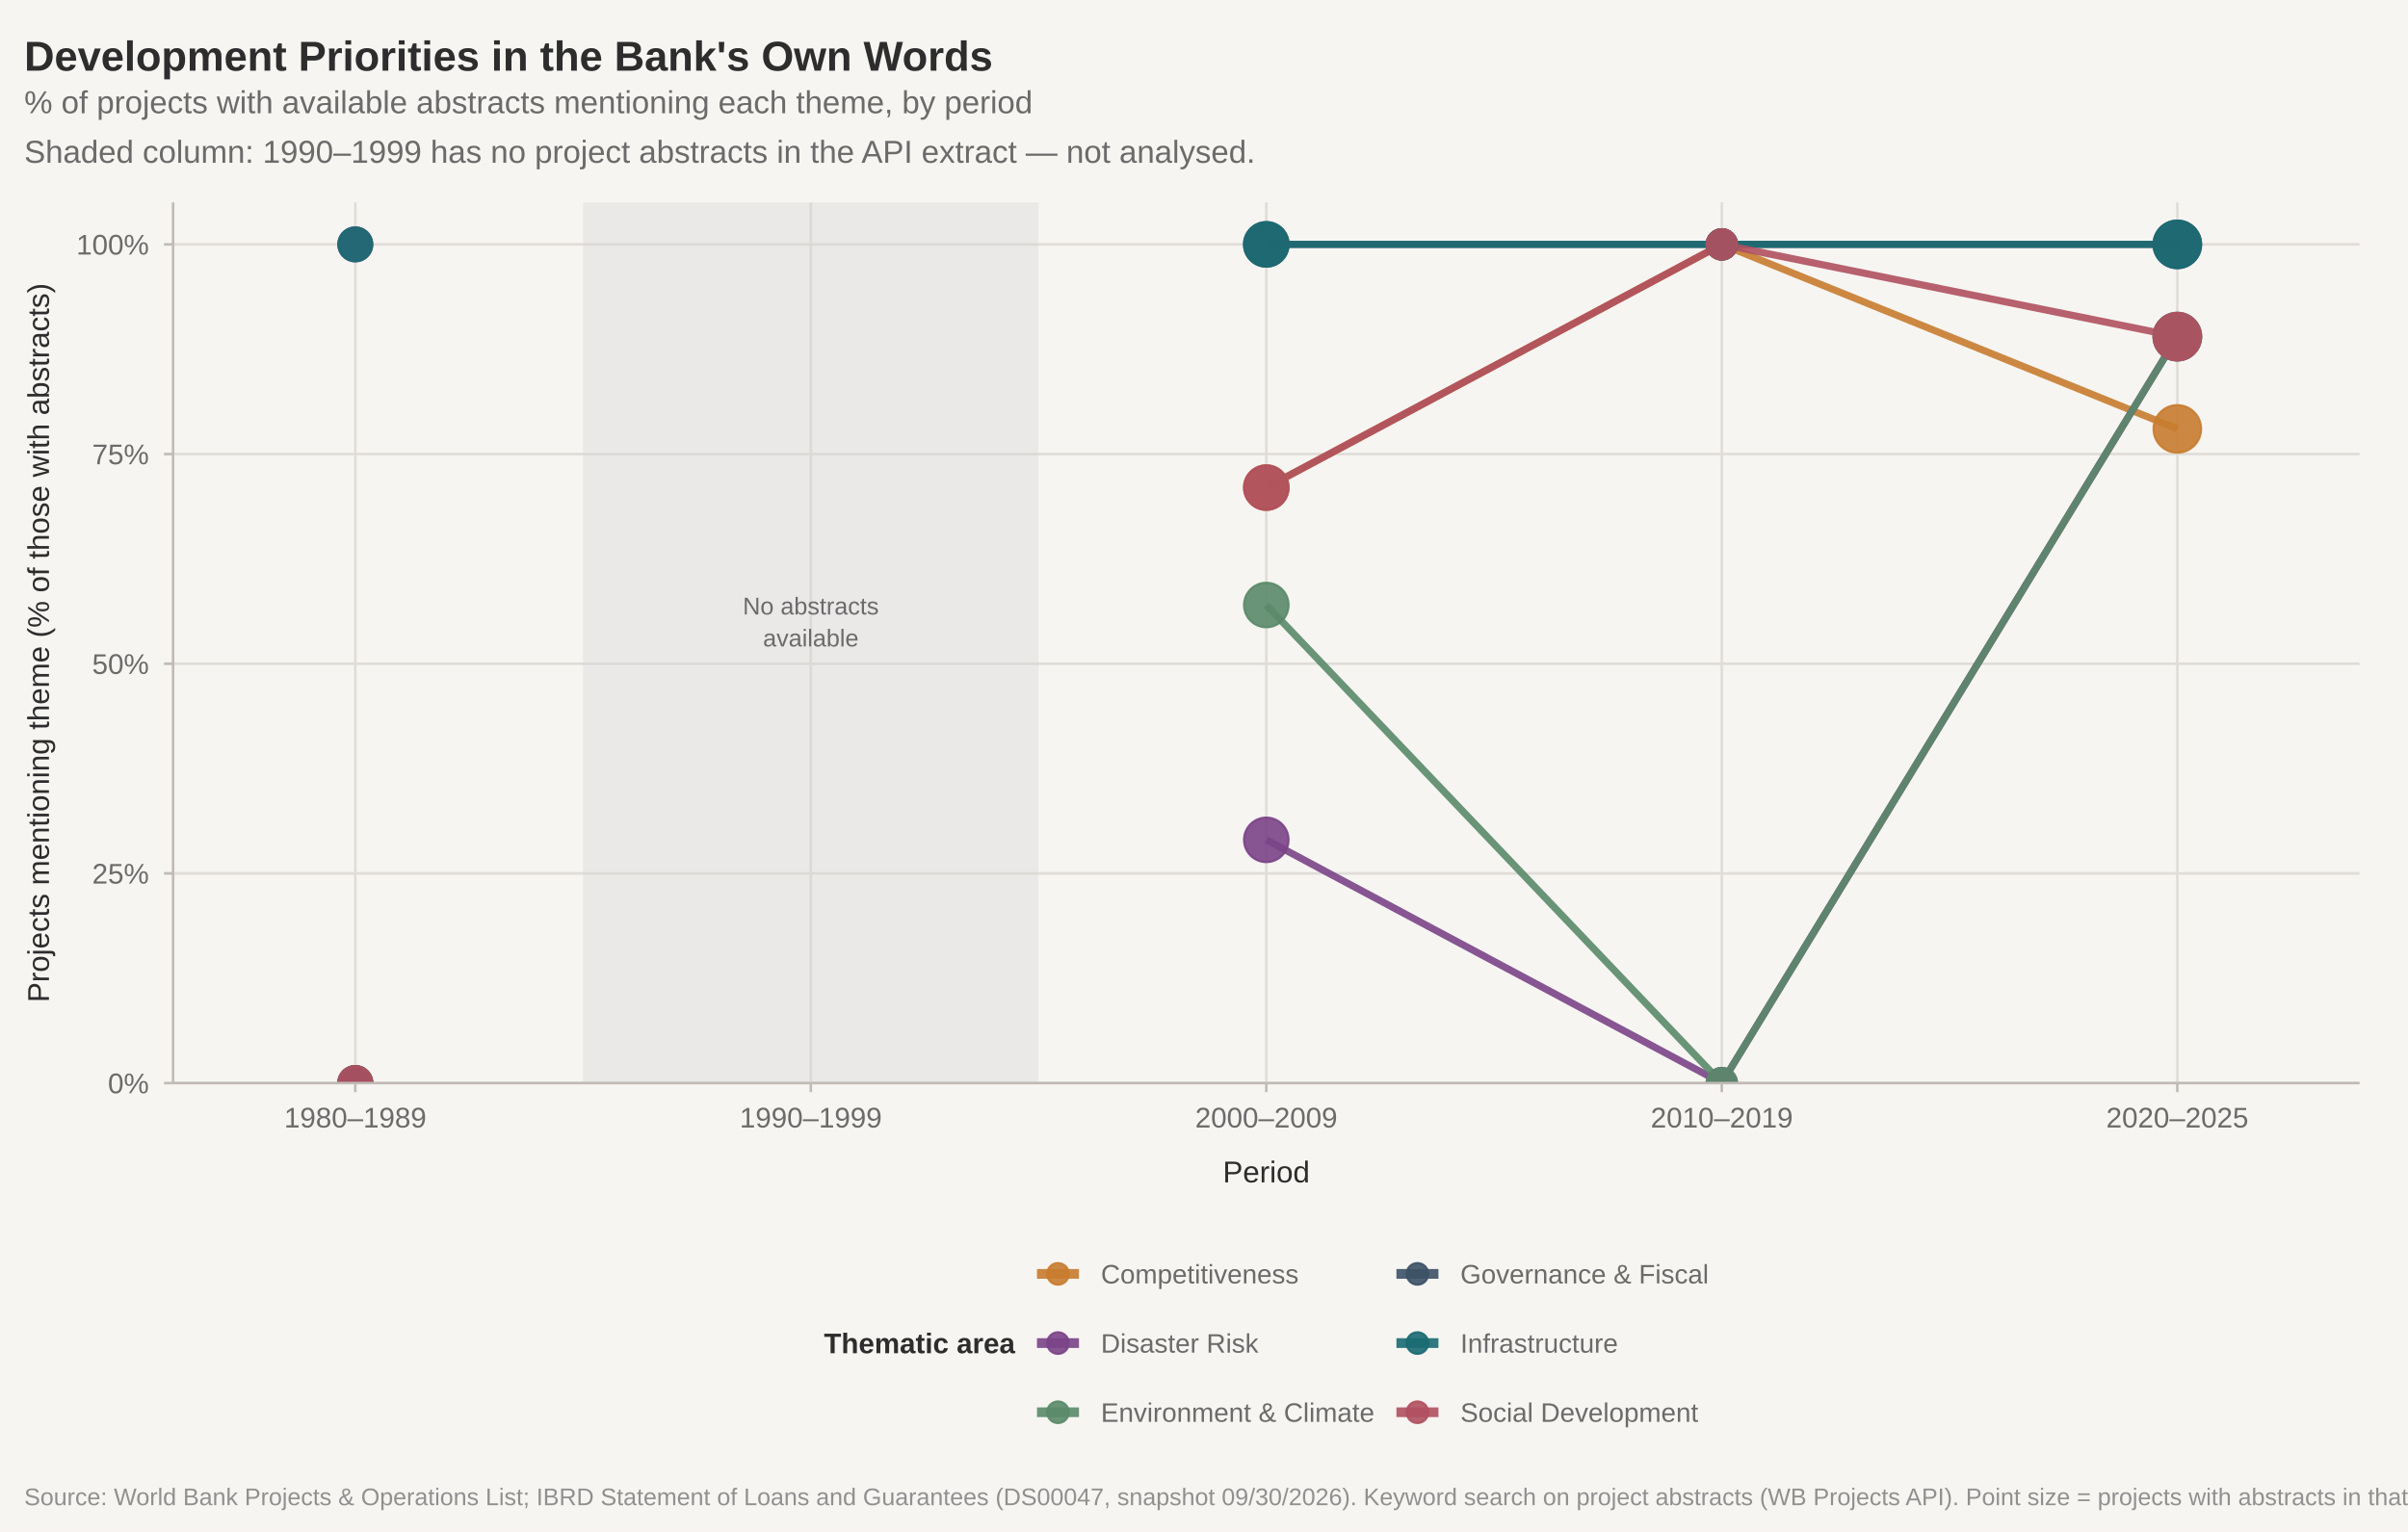
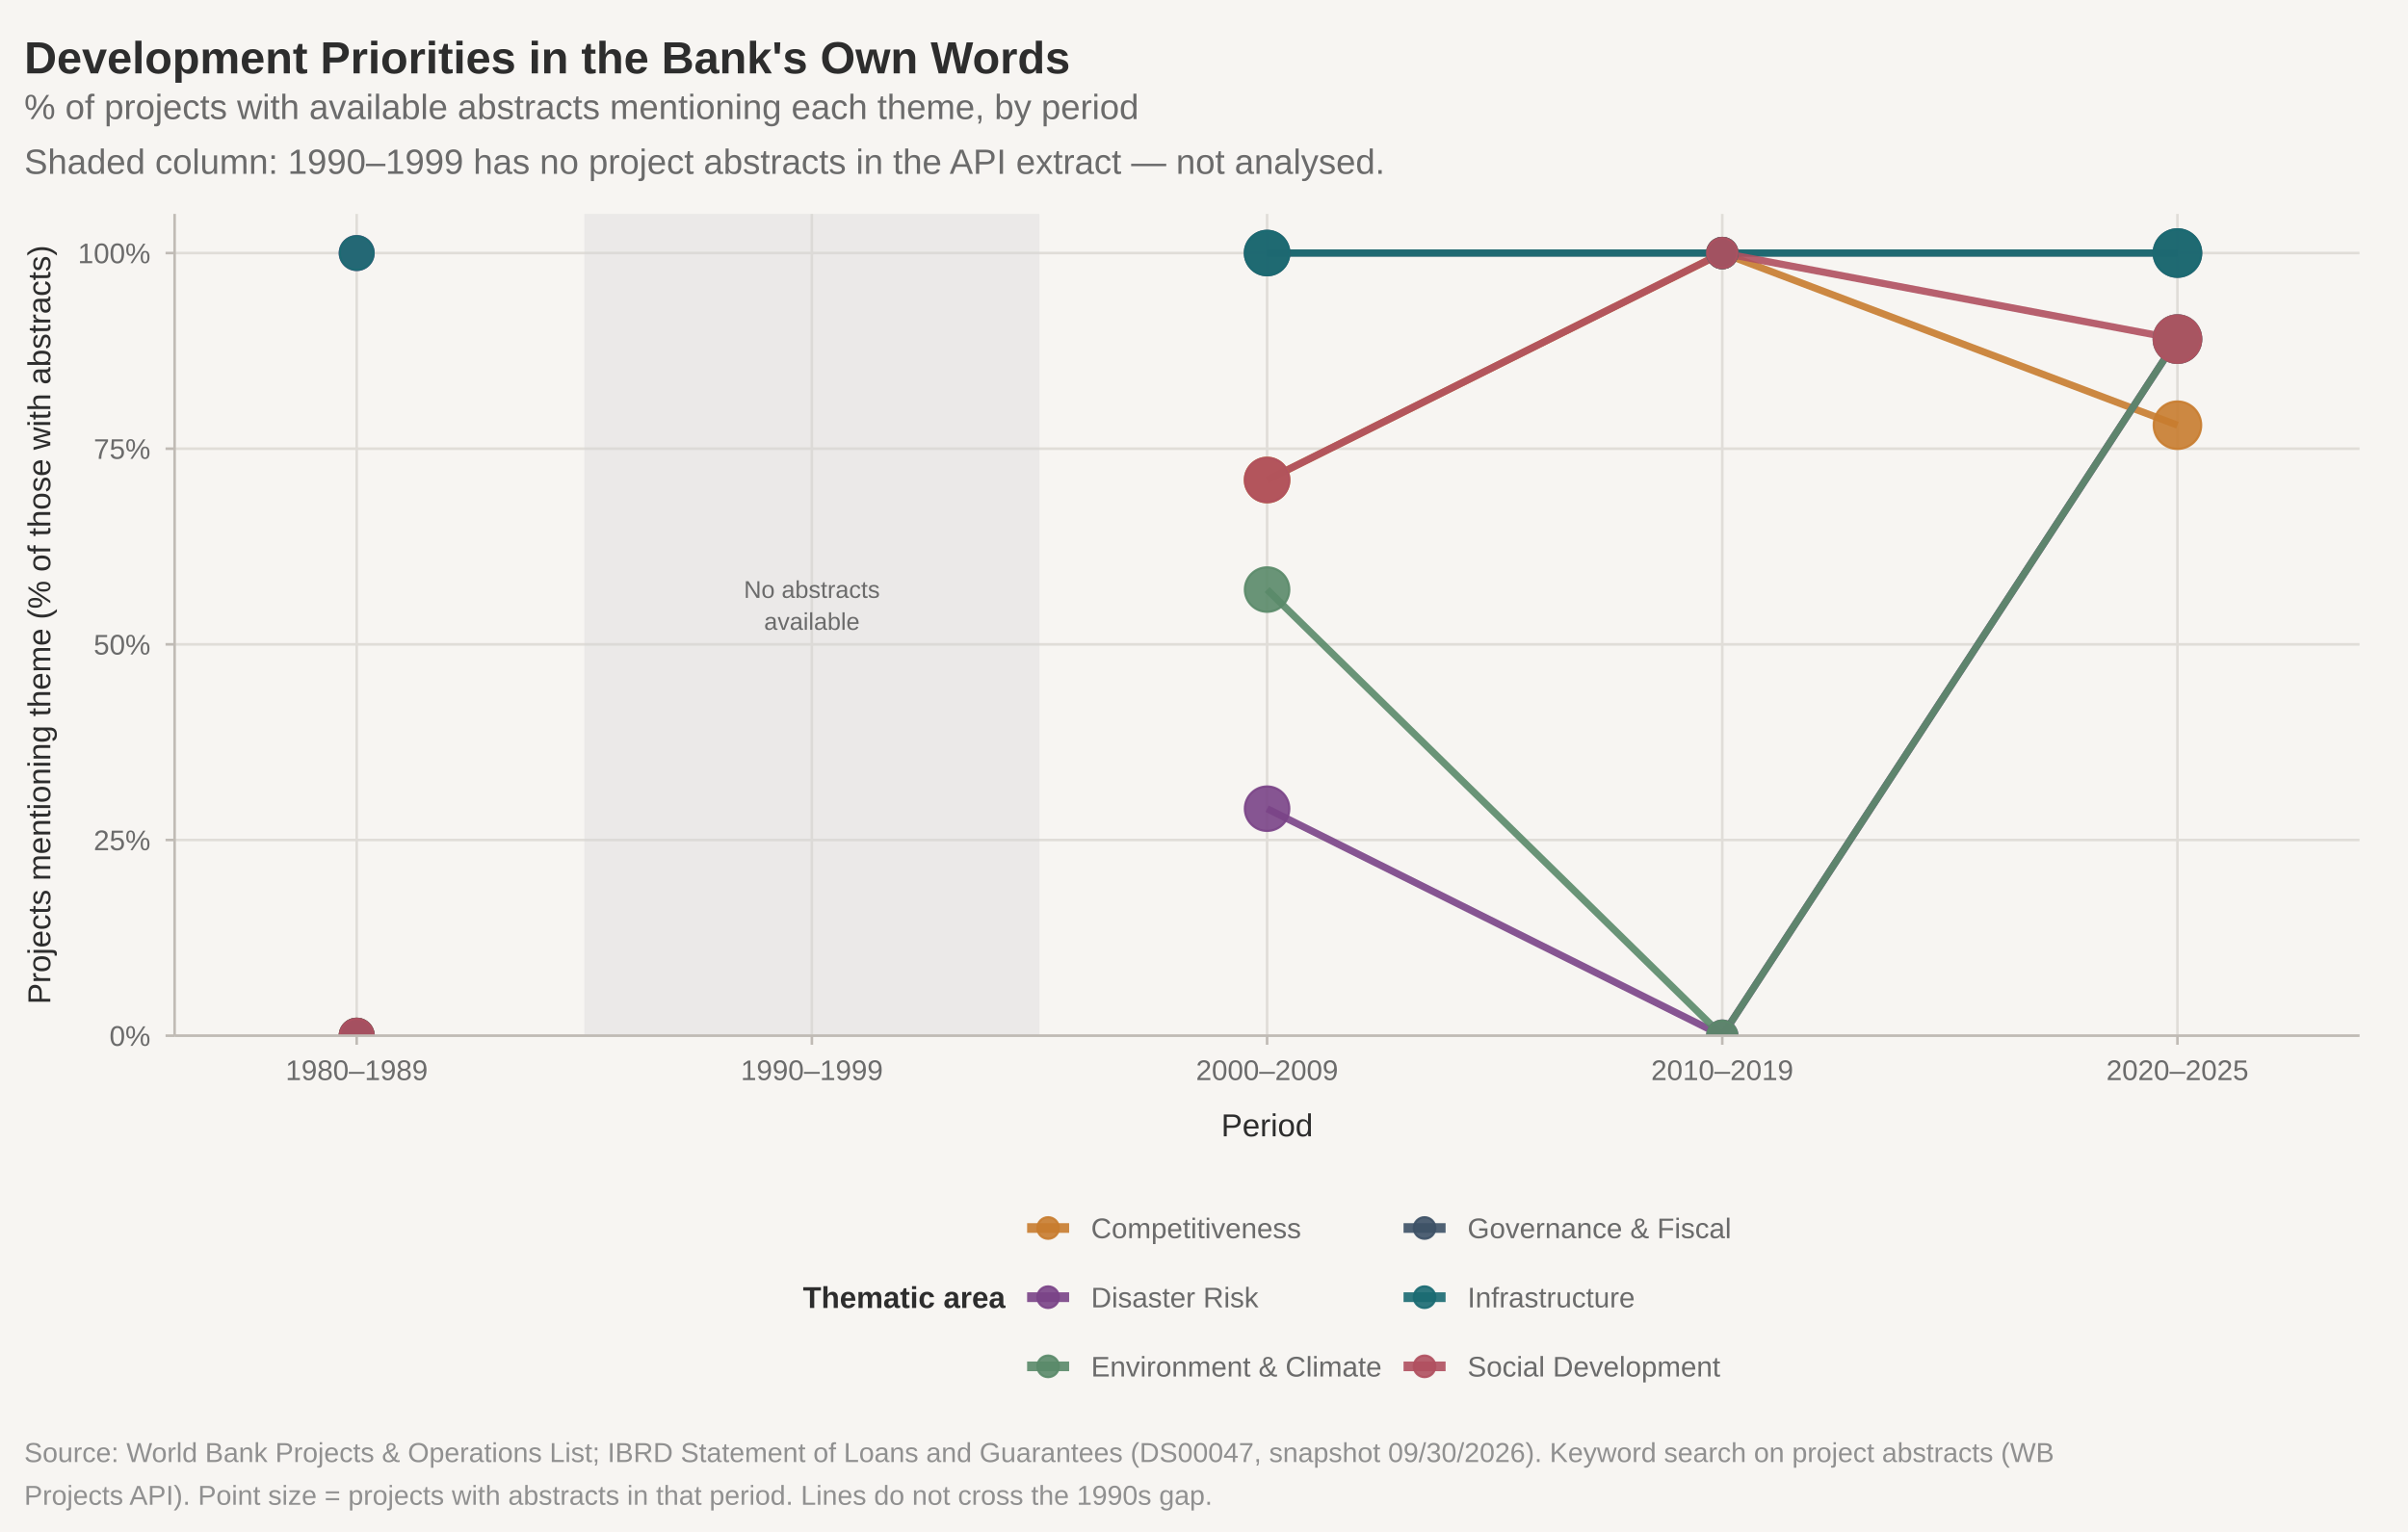
<svg xmlns="http://www.w3.org/2000/svg" class="svglite" width="792.00pt" height="504.00pt" viewBox="0 0 792.00 504.00">
  <defs>
    <style type="text/css">
    .svglite line, .svglite polyline, .svglite polygon, .svglite path, .svglite rect, .svglite circle {
      fill: none;
      stroke: #000000;
      stroke-linecap: round;
      stroke-linejoin: round;
      stroke-miterlimit: 10.00;
    }
    .svglite text {
      white-space: pre;
    }
  </style>
  </defs>
  <rect width="100%" height="100%" style="stroke: none; fill: #F7F5F2;" />
  <defs>
    <clipPath id="cpMC4wMHw3OTIuMDB8MC4wMHw1MDQuMDA=">
      <rect x="0.00" y="0.00" width="792.00" height="504.00" />
    </clipPath>
  </defs>
  <g clip-path="url(#cpMC4wMHw3OTIuMDB8MC4wMHw1MDQuMDA=)">
-     <rect x="0.00" y="-0" width="792.00" height="504.00" style="stroke-width: 1.07; stroke: none; fill: #F7F5F2;" />
+     <rect x="0" y="-0" width="792.00" height="504.00" style="stroke-width: 1.07; stroke: none; fill: #F7F5F2;" />
  </g>
  <defs>
-     <clipPath id="cpNTYuOTN8Nzc2LjA2fDY2LjYwfDM1Ni4zMw==">
-       <rect x="56.93" y="66.60" width="719.13" height="289.73" />
+     <clipPath id="cpNTcuNDN8Nzc2LjA2fDcwLjM3fDM0MC43NA==">
+       <rect x="57.43" y="70.37" width="718.63" height="270.36" />
    </clipPath>
  </defs>
-   <g clip-path="url(#cpNTYuOTN8Nzc2LjA2fDY2LjYwfDM1Ni4zMw==)">
-     <rect x="56.93" y="66.60" width="719.13" height="289.73" style="stroke-width: 1.07; stroke: none; fill: #F7F5F2;" />
-     <polyline points="56.93,356.33 776.06,356.33 " style="stroke-width: 0.85; stroke: #E0DDD8; stroke-linecap: butt;" />
-     <polyline points="56.93,287.35 776.06,287.35 " style="stroke-width: 0.85; stroke: #E0DDD8; stroke-linecap: butt;" />
-     <polyline points="56.93,218.37 776.06,218.37 " style="stroke-width: 0.85; stroke: #E0DDD8; stroke-linecap: butt;" />
-     <polyline points="56.93,149.38 776.06,149.38 " style="stroke-width: 0.85; stroke: #E0DDD8; stroke-linecap: butt;" />
-     <polyline points="56.93,80.40 776.06,80.40 " style="stroke-width: 0.85; stroke: #E0DDD8; stroke-linecap: butt;" />
-     <polyline points="116.86,356.33 116.86,66.60 " style="stroke-width: 0.85; stroke: #E0DDD8; stroke-linecap: butt;" />
-     <polyline points="266.68,356.33 266.68,66.60 " style="stroke-width: 0.85; stroke: #E0DDD8; stroke-linecap: butt;" />
-     <polyline points="416.49,356.33 416.49,66.60 " style="stroke-width: 0.85; stroke: #E0DDD8; stroke-linecap: butt;" />
-     <polyline points="566.31,356.33 566.31,66.60 " style="stroke-width: 0.85; stroke: #E0DDD8; stroke-linecap: butt;" />
-     <polyline points="716.13,356.33 716.13,66.60 " style="stroke-width: 0.85; stroke: #E0DDD8; stroke-linecap: butt;" />
-     <rect x="191.77" y="66.60" width="149.82" height="289.73" style="stroke-width: 1.07; stroke: none; stroke-linecap: butt; stroke-linejoin: miter; fill: #D4D4D4; fill-opacity: 0.35;" />
-     <text x="266.68" y="202.16" text-anchor="middle" style="font-size: 7.97px;fill: #6B6B6B; font-family: &quot;Arial&quot;;" textLength="44.68px" lengthAdjust="spacingAndGlyphs">No abstracts</text>
-     <text x="266.68" y="212.68" text-anchor="middle" style="font-size: 7.97px;fill: #6B6B6B; font-family: &quot;Arial&quot;;" textLength="31.44px" lengthAdjust="spacingAndGlyphs">available</text>
-     <polyline points="416.49,160.42 566.31,80.40 716.13,141.11 " style="stroke-width: 2.35; stroke: #C87D2F; stroke-opacity: 0.90; stroke-linecap: butt;" />
-     <polyline points="416.49,276.31 566.31,356.33 716.13,110.75 " style="stroke-width: 2.35; stroke: #7A4488; stroke-opacity: 0.90; stroke-linecap: butt;" />
-     <polyline points="416.49,199.05 566.31,356.33 716.13,110.75 " style="stroke-width: 2.35; stroke: #5A8A6A; stroke-opacity: 0.90; stroke-linecap: butt;" />
-     <polyline points="416.49,80.40 566.31,80.40 716.13,80.40 " style="stroke-width: 2.35; stroke: #3D5166; stroke-opacity: 0.90; stroke-linecap: butt;" />
-     <polyline points="416.49,80.40 566.31,80.40 716.13,80.40 " style="stroke-width: 2.35; stroke: #1A6B72; stroke-opacity: 0.90; stroke-linecap: butt;" />
-     <polyline points="416.49,160.42 566.31,80.40 716.13,110.75 " style="stroke-width: 2.35; stroke: #B05060; stroke-opacity: 0.90; stroke-linecap: butt;" />
-     <circle cx="116.86" cy="80.40" r="5.57" style="stroke-width: 0.71; stroke: #7A4488; stroke-opacity: 0.90; fill: #7A4488; fill-opacity: 0.90;" />
-     <circle cx="116.86" cy="80.40" r="5.57" style="stroke-width: 0.71; stroke: #1A6B72; stroke-opacity: 0.90; fill: #1A6B72; fill-opacity: 0.90;" />
-     <circle cx="116.86" cy="356.33" r="5.57" style="stroke-width: 0.71; stroke: #C87D2F; stroke-opacity: 0.90; fill: #C87D2F; fill-opacity: 0.90;" />
-     <circle cx="116.86" cy="356.33" r="5.57" style="stroke-width: 0.71; stroke: #5A8A6A; stroke-opacity: 0.90; fill: #5A8A6A; fill-opacity: 0.90;" />
-     <circle cx="116.86" cy="356.33" r="5.57" style="stroke-width: 0.71; stroke: #3D5166; stroke-opacity: 0.90; fill: #3D5166; fill-opacity: 0.90;" />
-     <circle cx="116.86" cy="356.33" r="5.57" style="stroke-width: 0.71; stroke: #B05060; stroke-opacity: 0.90; fill: #B05060; fill-opacity: 0.90;" />
-     <circle cx="416.49" cy="80.40" r="7.32" style="stroke-width: 0.71; stroke: #3D5166; stroke-opacity: 0.90; fill: #3D5166; fill-opacity: 0.90;" />
-     <circle cx="416.49" cy="80.40" r="7.32" style="stroke-width: 0.71; stroke: #1A6B72; stroke-opacity: 0.90; fill: #1A6B72; fill-opacity: 0.90;" />
-     <circle cx="416.49" cy="160.42" r="7.32" style="stroke-width: 0.71; stroke: #C87D2F; stroke-opacity: 0.90; fill: #C87D2F; fill-opacity: 0.90;" />
-     <circle cx="416.49" cy="160.42" r="7.32" style="stroke-width: 0.71; stroke: #B05060; stroke-opacity: 0.90; fill: #B05060; fill-opacity: 0.90;" />
-     <circle cx="416.49" cy="199.05" r="7.32" style="stroke-width: 0.71; stroke: #5A8A6A; stroke-opacity: 0.90; fill: #5A8A6A; fill-opacity: 0.90;" />
-     <circle cx="416.49" cy="276.31" r="7.32" style="stroke-width: 0.71; stroke: #7A4488; stroke-opacity: 0.90; fill: #7A4488; fill-opacity: 0.90;" />
-     <circle cx="566.31" cy="80.40" r="4.98" style="stroke-width: 0.71; stroke: #C87D2F; stroke-opacity: 0.90; fill: #C87D2F; fill-opacity: 0.90;" />
-     <circle cx="566.31" cy="80.40" r="4.98" style="stroke-width: 0.71; stroke: #3D5166; stroke-opacity: 0.90; fill: #3D5166; fill-opacity: 0.90;" />
-     <circle cx="566.31" cy="80.40" r="4.98" style="stroke-width: 0.71; stroke: #1A6B72; stroke-opacity: 0.90; fill: #1A6B72; fill-opacity: 0.90;" />
-     <circle cx="566.31" cy="80.40" r="4.98" style="stroke-width: 0.71; stroke: #B05060; stroke-opacity: 0.90; fill: #B05060; fill-opacity: 0.90;" />
-     <circle cx="566.31" cy="356.33" r="4.98" style="stroke-width: 0.71; stroke: #7A4488; stroke-opacity: 0.90; fill: #7A4488; fill-opacity: 0.90;" />
-     <circle cx="566.31" cy="356.33" r="4.98" style="stroke-width: 0.71; stroke: #5A8A6A; stroke-opacity: 0.90; fill: #5A8A6A; fill-opacity: 0.90;" />
-     <circle cx="716.13" cy="80.40" r="7.82" style="stroke-width: 0.71; stroke: #3D5166; stroke-opacity: 0.90; fill: #3D5166; fill-opacity: 0.90;" />
-     <circle cx="716.13" cy="80.40" r="7.82" style="stroke-width: 0.71; stroke: #1A6B72; stroke-opacity: 0.90; fill: #1A6B72; fill-opacity: 0.90;" />
-     <circle cx="716.13" cy="110.75" r="7.82" style="stroke-width: 0.71; stroke: #7A4488; stroke-opacity: 0.90; fill: #7A4488; fill-opacity: 0.90;" />
-     <circle cx="716.13" cy="110.75" r="7.82" style="stroke-width: 0.71; stroke: #5A8A6A; stroke-opacity: 0.90; fill: #5A8A6A; fill-opacity: 0.90;" />
-     <circle cx="716.13" cy="110.75" r="7.82" style="stroke-width: 0.71; stroke: #B05060; stroke-opacity: 0.90; fill: #B05060; fill-opacity: 0.90;" />
-     <circle cx="716.13" cy="141.11" r="7.82" style="stroke-width: 0.71; stroke: #C87D2F; stroke-opacity: 0.90; fill: #C87D2F; fill-opacity: 0.90;" />
+   <g clip-path="url(#cpNTcuNDN8Nzc2LjA2fDcwLjM3fDM0MC43NA==)">
+     <rect x="57.43" y="70.37" width="718.63" height="270.36" style="stroke-width: 1.07; stroke: none; fill: #F7F5F2;" />
+     <polyline points="57.43,340.74 776.06,340.74 " style="stroke-width: 0.85; stroke: #E0DDD8; stroke-linecap: butt;" />
+     <polyline points="57.43,276.36 776.06,276.36 " style="stroke-width: 0.85; stroke: #E0DDD8; stroke-linecap: butt;" />
+     <polyline points="57.43,211.99 776.06,211.99 " style="stroke-width: 0.85; stroke: #E0DDD8; stroke-linecap: butt;" />
+     <polyline points="57.43,147.62 776.06,147.62 " style="stroke-width: 0.85; stroke: #E0DDD8; stroke-linecap: butt;" />
+     <polyline points="57.43,83.25 776.06,83.25 " style="stroke-width: 0.85; stroke: #E0DDD8; stroke-linecap: butt;" />
+     <polyline points="117.32,340.74 117.32,70.37 " style="stroke-width: 0.85; stroke: #E0DDD8; stroke-linecap: butt;" />
+     <polyline points="267.03,340.74 267.03,70.37 " style="stroke-width: 0.85; stroke: #E0DDD8; stroke-linecap: butt;" />
+     <polyline points="416.75,340.74 416.75,70.37 " style="stroke-width: 0.85; stroke: #E0DDD8; stroke-linecap: butt;" />
+     <polyline points="566.46,340.74 566.46,70.37 " style="stroke-width: 0.85; stroke: #E0DDD8; stroke-linecap: butt;" />
+     <polyline points="716.17,340.74 716.17,70.37 " style="stroke-width: 0.85; stroke: #E0DDD8; stroke-linecap: butt;" />
+     <rect x="192.18" y="70.37" width="149.71" height="270.36" style="stroke-width: 1.07; stroke: none; stroke-linecap: butt; stroke-linejoin: miter; fill: #D4D4D4; fill-opacity: 0.35;" />
+     <text x="267.03" y="196.71" text-anchor="middle" style="font-size: 7.97px;fill: #6B6B6B; font-family: &quot;Arial&quot;;" textLength="44.68px" lengthAdjust="spacingAndGlyphs">No abstracts</text>
+     <text x="267.03" y="207.22" text-anchor="middle" style="font-size: 7.97px;fill: #6B6B6B; font-family: &quot;Arial&quot;;" textLength="31.44px" lengthAdjust="spacingAndGlyphs">available</text>
+     <polyline points="416.75,157.92 566.46,83.25 716.17,139.89 " style="stroke-width: 2.35; stroke: #C87D2F; stroke-opacity: 0.90; stroke-linecap: butt;" />
+     <polyline points="416.75,266.06 566.46,340.74 716.17,111.57 " style="stroke-width: 2.35; stroke: #7A4488; stroke-opacity: 0.90; stroke-linecap: butt;" />
+     <polyline points="416.75,193.97 566.46,340.74 716.17,111.57 " style="stroke-width: 2.35; stroke: #5A8A6A; stroke-opacity: 0.90; stroke-linecap: butt;" />
+     <polyline points="416.75,83.25 566.46,83.25 716.17,83.25 " style="stroke-width: 2.35; stroke: #3D5166; stroke-opacity: 0.90; stroke-linecap: butt;" />
+     <polyline points="416.75,83.25 566.46,83.25 716.17,83.25 " style="stroke-width: 2.35; stroke: #1A6B72; stroke-opacity: 0.90; stroke-linecap: butt;" />
+     <polyline points="416.75,157.92 566.46,83.25 716.17,111.57 " style="stroke-width: 2.35; stroke: #B05060; stroke-opacity: 0.90; stroke-linecap: butt;" />
+     <circle cx="117.32" cy="83.25" r="5.57" style="stroke-width: 0.71; stroke: #7A4488; stroke-opacity: 0.90; fill: #7A4488; fill-opacity: 0.90;" />
+     <circle cx="117.32" cy="83.25" r="5.57" style="stroke-width: 0.71; stroke: #1A6B72; stroke-opacity: 0.90; fill: #1A6B72; fill-opacity: 0.90;" />
+     <circle cx="117.32" cy="340.74" r="5.57" style="stroke-width: 0.71; stroke: #C87D2F; stroke-opacity: 0.90; fill: #C87D2F; fill-opacity: 0.90;" />
+     <circle cx="117.32" cy="340.74" r="5.57" style="stroke-width: 0.71; stroke: #5A8A6A; stroke-opacity: 0.90; fill: #5A8A6A; fill-opacity: 0.90;" />
+     <circle cx="117.32" cy="340.74" r="5.57" style="stroke-width: 0.71; stroke: #3D5166; stroke-opacity: 0.90; fill: #3D5166; fill-opacity: 0.90;" />
+     <circle cx="117.32" cy="340.74" r="5.57" style="stroke-width: 0.71; stroke: #B05060; stroke-opacity: 0.90; fill: #B05060; fill-opacity: 0.90;" />
+     <circle cx="416.75" cy="83.25" r="7.32" style="stroke-width: 0.71; stroke: #3D5166; stroke-opacity: 0.90; fill: #3D5166; fill-opacity: 0.90;" />
+     <circle cx="416.75" cy="83.25" r="7.32" style="stroke-width: 0.71; stroke: #1A6B72; stroke-opacity: 0.90; fill: #1A6B72; fill-opacity: 0.90;" />
+     <circle cx="416.75" cy="157.92" r="7.32" style="stroke-width: 0.71; stroke: #C87D2F; stroke-opacity: 0.90; fill: #C87D2F; fill-opacity: 0.90;" />
+     <circle cx="416.75" cy="157.92" r="7.32" style="stroke-width: 0.71; stroke: #B05060; stroke-opacity: 0.90; fill: #B05060; fill-opacity: 0.90;" />
+     <circle cx="416.75" cy="193.97" r="7.32" style="stroke-width: 0.71; stroke: #5A8A6A; stroke-opacity: 0.90; fill: #5A8A6A; fill-opacity: 0.90;" />
+     <circle cx="416.75" cy="266.06" r="7.32" style="stroke-width: 0.71; stroke: #7A4488; stroke-opacity: 0.90; fill: #7A4488; fill-opacity: 0.90;" />
+     <circle cx="566.46" cy="83.25" r="4.98" style="stroke-width: 0.71; stroke: #C87D2F; stroke-opacity: 0.90; fill: #C87D2F; fill-opacity: 0.90;" />
+     <circle cx="566.46" cy="83.25" r="4.98" style="stroke-width: 0.71; stroke: #3D5166; stroke-opacity: 0.90; fill: #3D5166; fill-opacity: 0.90;" />
+     <circle cx="566.46" cy="83.25" r="4.98" style="stroke-width: 0.71; stroke: #1A6B72; stroke-opacity: 0.90; fill: #1A6B72; fill-opacity: 0.90;" />
+     <circle cx="566.46" cy="83.25" r="4.98" style="stroke-width: 0.71; stroke: #B05060; stroke-opacity: 0.90; fill: #B05060; fill-opacity: 0.90;" />
+     <circle cx="566.46" cy="340.74" r="4.98" style="stroke-width: 0.71; stroke: #7A4488; stroke-opacity: 0.90; fill: #7A4488; fill-opacity: 0.90;" />
+     <circle cx="566.46" cy="340.74" r="4.98" style="stroke-width: 0.71; stroke: #5A8A6A; stroke-opacity: 0.90; fill: #5A8A6A; fill-opacity: 0.90;" />
+     <circle cx="716.17" cy="83.25" r="7.82" style="stroke-width: 0.71; stroke: #3D5166; stroke-opacity: 0.90; fill: #3D5166; fill-opacity: 0.90;" />
+     <circle cx="716.17" cy="83.25" r="7.82" style="stroke-width: 0.71; stroke: #1A6B72; stroke-opacity: 0.90; fill: #1A6B72; fill-opacity: 0.90;" />
+     <circle cx="716.17" cy="111.57" r="7.82" style="stroke-width: 0.71; stroke: #7A4488; stroke-opacity: 0.90; fill: #7A4488; fill-opacity: 0.90;" />
+     <circle cx="716.17" cy="111.57" r="7.82" style="stroke-width: 0.71; stroke: #5A8A6A; stroke-opacity: 0.90; fill: #5A8A6A; fill-opacity: 0.90;" />
+     <circle cx="716.17" cy="111.57" r="7.82" style="stroke-width: 0.71; stroke: #B05060; stroke-opacity: 0.90; fill: #B05060; fill-opacity: 0.90;" />
+     <circle cx="716.17" cy="139.89" r="7.82" style="stroke-width: 0.71; stroke: #C87D2F; stroke-opacity: 0.90; fill: #C87D2F; fill-opacity: 0.90;" />
  </g>
  <g clip-path="url(#cpMC4wMHw3OTIuMDB8MC4wMHw1MDQuMDA=)">
-     <polyline points="56.93,356.33 56.93,66.60 " style="stroke-width: 0.85; stroke: #C0BBB5; stroke-linecap: butt;" />
-     <text x="49.01" y="359.68" text-anchor="end" style="font-size: 9.35px;fill: #6B6B6B; font-family: &quot;Arial&quot;;" textLength="13.51px" lengthAdjust="spacingAndGlyphs">0%</text>
-     <text x="49.01" y="290.69" text-anchor="end" style="font-size: 9.35px;fill: #6B6B6B; font-family: &quot;Arial&quot;;" textLength="18.71px" lengthAdjust="spacingAndGlyphs">25%</text>
-     <text x="49.01" y="221.71" text-anchor="end" style="font-size: 9.35px;fill: #6B6B6B; font-family: &quot;Arial&quot;;" textLength="18.71px" lengthAdjust="spacingAndGlyphs">50%</text>
-     <text x="49.01" y="152.73" text-anchor="end" style="font-size: 9.35px;fill: #6B6B6B; font-family: &quot;Arial&quot;;" textLength="18.71px" lengthAdjust="spacingAndGlyphs">75%</text>
-     <text x="49.01" y="83.74" text-anchor="end" style="font-size: 9.35px;fill: #6B6B6B; font-family: &quot;Arial&quot;;" textLength="23.90px" lengthAdjust="spacingAndGlyphs">100%</text>
-     <polyline points="53.94,356.33 56.93,356.33 " style="stroke-width: 0.85; stroke: #C0BBB5; stroke-linecap: butt;" />
-     <polyline points="53.94,287.35 56.93,287.35 " style="stroke-width: 0.85; stroke: #C0BBB5; stroke-linecap: butt;" />
-     <polyline points="53.94,218.37 56.93,218.37 " style="stroke-width: 0.85; stroke: #C0BBB5; stroke-linecap: butt;" />
-     <polyline points="53.94,149.38 56.93,149.38 " style="stroke-width: 0.85; stroke: #C0BBB5; stroke-linecap: butt;" />
-     <polyline points="53.94,80.40 56.93,80.40 " style="stroke-width: 0.85; stroke: #C0BBB5; stroke-linecap: butt;" />
-     <polyline points="56.93,356.33 776.06,356.33 " style="stroke-width: 0.85; stroke: #C0BBB5; stroke-linecap: butt;" />
-     <polyline points="116.86,359.32 116.86,356.33 " style="stroke-width: 0.85; stroke: #C0BBB5; stroke-linecap: butt;" />
-     <polyline points="266.68,359.32 266.68,356.33 " style="stroke-width: 0.85; stroke: #C0BBB5; stroke-linecap: butt;" />
-     <polyline points="416.49,359.32 416.49,356.33 " style="stroke-width: 0.85; stroke: #C0BBB5; stroke-linecap: butt;" />
-     <polyline points="566.31,359.32 566.31,356.33 " style="stroke-width: 0.85; stroke: #C0BBB5; stroke-linecap: butt;" />
-     <polyline points="716.13,359.32 716.13,356.33 " style="stroke-width: 0.85; stroke: #C0BBB5; stroke-linecap: butt;" />
-     <text x="116.86" y="370.94" text-anchor="middle" style="font-size: 9.35px;fill: #6B6B6B; font-family: &quot;Arial&quot;;" textLength="46.79px" lengthAdjust="spacingAndGlyphs">1980–1989</text>
-     <text x="266.68" y="370.94" text-anchor="middle" style="font-size: 9.35px;fill: #6B6B6B; font-family: &quot;Arial&quot;;" textLength="46.79px" lengthAdjust="spacingAndGlyphs">1990–1999</text>
-     <text x="416.49" y="370.94" text-anchor="middle" style="font-size: 9.35px;fill: #6B6B6B; font-family: &quot;Arial&quot;;" textLength="46.79px" lengthAdjust="spacingAndGlyphs">2000–2009</text>
-     <text x="566.31" y="370.94" text-anchor="middle" style="font-size: 9.35px;fill: #6B6B6B; font-family: &quot;Arial&quot;;" textLength="46.79px" lengthAdjust="spacingAndGlyphs">2010–2019</text>
-     <text x="716.13" y="370.94" text-anchor="middle" style="font-size: 9.35px;fill: #6B6B6B; font-family: &quot;Arial&quot;;" textLength="46.79px" lengthAdjust="spacingAndGlyphs">2020–2025</text>
-     <text x="416.49" y="389.00" text-anchor="middle" style="font-size: 9.90px;fill: #2D2D2D; font-family: &quot;Arial&quot;;" textLength="28.59px" lengthAdjust="spacingAndGlyphs">Period</text>
-     <text transform="translate(16.10,211.47) rotate(-90)" text-anchor="middle" style="font-size: 9.90px;fill: #2D2D2D; font-family: &quot;Arial&quot;;" textLength="236.45px" lengthAdjust="spacingAndGlyphs">Projects mentioning theme (% of those with abstracts)</text>
-     <rect x="265.51" y="404.99" width="301.98" height="73.76" style="stroke-width: 1.07; stroke: none; fill: #F7F5F2;" />
-     <text x="270.99" y="445.21" style="font-size: 9.35px; font-weight: bold;fill: #2D2D2D; font-family: &quot;Arial&quot;;" textLength="62.86px" lengthAdjust="spacingAndGlyphs">Thematic area</text>
-     <rect x="339.33" y="410.47" width="17.28" height="17.28" style="stroke-width: 1.07; stroke: none; fill: #F7F5F2;" />
-     <line x1="341.06" y1="419.11" x2="354.88" y2="419.11" style="stroke-width: 3.20; stroke: #C87D2F; stroke-opacity: 0.90; stroke-linecap: butt;" />
-     <circle cx="347.97" cy="419.11" r="3.56" style="stroke-width: 0.71; stroke: #C87D2F; stroke-opacity: 0.90; fill: #C87D2F; fill-opacity: 0.90;" />
-     <rect x="339.33" y="433.23" width="17.28" height="17.28" style="stroke-width: 1.07; stroke: none; fill: #F7F5F2;" />
-     <line x1="341.06" y1="441.87" x2="354.88" y2="441.87" style="stroke-width: 3.20; stroke: #7A4488; stroke-opacity: 0.90; stroke-linecap: butt;" />
-     <circle cx="347.97" cy="441.87" r="3.56" style="stroke-width: 0.71; stroke: #7A4488; stroke-opacity: 0.90; fill: #7A4488; fill-opacity: 0.90;" />
-     <rect x="339.33" y="455.99" width="17.28" height="17.28" style="stroke-width: 1.07; stroke: none; fill: #F7F5F2;" />
-     <line x1="341.06" y1="464.63" x2="354.88" y2="464.63" style="stroke-width: 3.20; stroke: #5A8A6A; stroke-opacity: 0.90; stroke-linecap: butt;" />
-     <circle cx="347.97" cy="464.63" r="3.56" style="stroke-width: 0.71; stroke: #5A8A6A; stroke-opacity: 0.90; fill: #5A8A6A; fill-opacity: 0.90;" />
-     <rect x="457.56" y="410.47" width="17.28" height="17.28" style="stroke-width: 1.07; stroke: none; fill: #F7F5F2;" />
-     <line x1="459.29" y1="419.11" x2="473.11" y2="419.11" style="stroke-width: 3.20; stroke: #3D5166; stroke-opacity: 0.90; stroke-linecap: butt;" />
-     <circle cx="466.20" cy="419.11" r="3.56" style="stroke-width: 0.71; stroke: #3D5166; stroke-opacity: 0.90; fill: #3D5166; fill-opacity: 0.90;" />
-     <rect x="457.56" y="433.23" width="17.28" height="17.28" style="stroke-width: 1.07; stroke: none; fill: #F7F5F2;" />
-     <line x1="459.29" y1="441.87" x2="473.11" y2="441.87" style="stroke-width: 3.20; stroke: #1A6B72; stroke-opacity: 0.90; stroke-linecap: butt;" />
-     <circle cx="466.20" cy="441.87" r="3.56" style="stroke-width: 0.71; stroke: #1A6B72; stroke-opacity: 0.90; fill: #1A6B72; fill-opacity: 0.90;" />
-     <rect x="457.56" y="455.99" width="17.28" height="17.28" style="stroke-width: 1.07; stroke: none; fill: #F7F5F2;" />
-     <line x1="459.29" y1="464.63" x2="473.11" y2="464.63" style="stroke-width: 3.20; stroke: #B05060; stroke-opacity: 0.90; stroke-linecap: butt;" />
-     <circle cx="466.20" cy="464.63" r="3.56" style="stroke-width: 0.71; stroke: #B05060; stroke-opacity: 0.90; fill: #B05060; fill-opacity: 0.90;" />
-     <text x="362.09" y="422.26" style="font-size: 8.80px;fill: #6B6B6B; font-family: &quot;Arial&quot;;" textLength="65.05px" lengthAdjust="spacingAndGlyphs">Competitiveness</text>
-     <text x="362.09" y="445.02" style="font-size: 8.80px;fill: #6B6B6B; font-family: &quot;Arial&quot;;" textLength="51.82px" lengthAdjust="spacingAndGlyphs">Disaster Risk</text>
-     <text x="362.09" y="467.78" style="font-size: 8.80px;fill: #6B6B6B; font-family: &quot;Arial&quot;;" textLength="89.99px" lengthAdjust="spacingAndGlyphs">Environment &amp; Climate</text>
-     <text x="480.32" y="422.26" style="font-size: 8.80px;fill: #6B6B6B; font-family: &quot;Arial&quot;;" textLength="81.68px" lengthAdjust="spacingAndGlyphs">Governance &amp; Fiscal</text>
-     <text x="480.32" y="445.02" style="font-size: 8.80px;fill: #6B6B6B; font-family: &quot;Arial&quot;;" textLength="51.86px" lengthAdjust="spacingAndGlyphs">Infrastructure</text>
-     <text x="480.32" y="467.78" style="font-size: 8.80px;fill: #6B6B6B; font-family: &quot;Arial&quot;;" textLength="78.26px" lengthAdjust="spacingAndGlyphs">Social Development</text>
-     <text x="7.97" y="37.25" style="font-size: 10.45px;fill: #6B6B6B; font-family: &quot;Arial&quot;;" textLength="331.28px" lengthAdjust="spacingAndGlyphs">% of projects with available abstracts mentioning each theme, by period</text>
-     <text x="7.97" y="53.55" style="font-size: 10.45px;fill: #6B6B6B; font-family: &quot;Arial&quot;;" textLength="404.42px" lengthAdjust="spacingAndGlyphs">Shaded column: 1990–1999 has no project abstracts in the API extract — not analysed.</text>
-     <text x="7.97" y="23.24" style="font-size: 13.75px; font-weight: bold;fill: #2D2D2D; font-family: &quot;Arial&quot;;" textLength="318.64px" lengthAdjust="spacingAndGlyphs">Development Priorities in the Bank's Own Words</text>
-     <text x="7.97" y="495.20" style="font-size: 7.92px;fill: #909090; font-family: &quot;Arial&quot;;" textLength="930.14px" lengthAdjust="spacingAndGlyphs">Source: World Bank Projects &amp; Operations List; IBRD Statement of Loans and Guarantees (DS00047, snapshot 09/30/2026). Keyword search on project abstracts (WB Projects API). Point size = projects with abstracts in that period. Lines do not cross the 1990s gap.</text>
+     <polyline points="57.43,340.74 57.43,70.37 " style="stroke-width: 0.85; stroke: #C0BBB5; stroke-linecap: butt;" />
+     <text x="49.51" y="344.08" text-anchor="end" style="font-size: 9.35px;fill: #6B6B6B; font-family: &quot;Arial&quot;;" textLength="13.51px" lengthAdjust="spacingAndGlyphs">0%</text>
+     <text x="49.51" y="279.71" text-anchor="end" style="font-size: 9.35px;fill: #6B6B6B; font-family: &quot;Arial&quot;;" textLength="18.71px" lengthAdjust="spacingAndGlyphs">25%</text>
+     <text x="49.51" y="215.34" text-anchor="end" style="font-size: 9.35px;fill: #6B6B6B; font-family: &quot;Arial&quot;;" textLength="18.71px" lengthAdjust="spacingAndGlyphs">50%</text>
+     <text x="49.51" y="150.96" text-anchor="end" style="font-size: 9.35px;fill: #6B6B6B; font-family: &quot;Arial&quot;;" textLength="18.71px" lengthAdjust="spacingAndGlyphs">75%</text>
+     <text x="49.51" y="86.59" text-anchor="end" style="font-size: 9.35px;fill: #6B6B6B; font-family: &quot;Arial&quot;;" textLength="23.90px" lengthAdjust="spacingAndGlyphs">100%</text>
+     <polyline points="54.45,340.74 57.43,340.74 " style="stroke-width: 0.85; stroke: #C0BBB5; stroke-linecap: butt;" />
+     <polyline points="54.45,276.36 57.43,276.36 " style="stroke-width: 0.85; stroke: #C0BBB5; stroke-linecap: butt;" />
+     <polyline points="54.45,211.99 57.43,211.99 " style="stroke-width: 0.85; stroke: #C0BBB5; stroke-linecap: butt;" />
+     <polyline points="54.45,147.62 57.43,147.62 " style="stroke-width: 0.85; stroke: #C0BBB5; stroke-linecap: butt;" />
+     <polyline points="54.45,83.25 57.43,83.25 " style="stroke-width: 0.85; stroke: #C0BBB5; stroke-linecap: butt;" />
+     <polyline points="57.43,340.74 776.06,340.74 " style="stroke-width: 0.85; stroke: #C0BBB5; stroke-linecap: butt;" />
+     <polyline points="117.32,343.72 117.32,340.74 " style="stroke-width: 0.85; stroke: #C0BBB5; stroke-linecap: butt;" />
+     <polyline points="267.03,343.72 267.03,340.74 " style="stroke-width: 0.85; stroke: #C0BBB5; stroke-linecap: butt;" />
+     <polyline points="416.75,343.72 416.75,340.74 " style="stroke-width: 0.85; stroke: #C0BBB5; stroke-linecap: butt;" />
+     <polyline points="566.46,343.72 566.46,340.74 " style="stroke-width: 0.85; stroke: #C0BBB5; stroke-linecap: butt;" />
+     <polyline points="716.17,343.72 716.17,340.74 " style="stroke-width: 0.85; stroke: #C0BBB5; stroke-linecap: butt;" />
+     <text x="117.32" y="355.34" text-anchor="middle" style="font-size: 9.35px;fill: #6B6B6B; font-family: &quot;Arial&quot;;" textLength="46.79px" lengthAdjust="spacingAndGlyphs">1980–1989</text>
+     <text x="267.03" y="355.34" text-anchor="middle" style="font-size: 9.35px;fill: #6B6B6B; font-family: &quot;Arial&quot;;" textLength="46.79px" lengthAdjust="spacingAndGlyphs">1990–1999</text>
+     <text x="416.75" y="355.34" text-anchor="middle" style="font-size: 9.35px;fill: #6B6B6B; font-family: &quot;Arial&quot;;" textLength="46.79px" lengthAdjust="spacingAndGlyphs">2000–2009</text>
+     <text x="566.46" y="355.34" text-anchor="middle" style="font-size: 9.35px;fill: #6B6B6B; font-family: &quot;Arial&quot;;" textLength="46.79px" lengthAdjust="spacingAndGlyphs">2010–2019</text>
+     <text x="716.17" y="355.34" text-anchor="middle" style="font-size: 9.35px;fill: #6B6B6B; font-family: &quot;Arial&quot;;" textLength="46.79px" lengthAdjust="spacingAndGlyphs">2020–2025</text>
+     <text x="416.75" y="373.85" text-anchor="middle" style="font-size: 10.45px;fill: #2D2D2D; font-family: &quot;Arial&quot;;" textLength="30.17px" lengthAdjust="spacingAndGlyphs">Period</text>
+     <text transform="translate(16.54,205.55) rotate(-90)" text-anchor="middle" style="font-size: 10.45px;fill: #2D2D2D; font-family: &quot;Arial&quot;;" textLength="249.47px" lengthAdjust="spacingAndGlyphs">Projects mentioning theme (% of those with abstracts)</text>
+     <rect x="258.60" y="389.89" width="316.30" height="73.76" style="stroke-width: 1.07; stroke: none; fill: #F7F5F2;" />
+     <text x="264.08" y="430.31" style="font-size: 9.90px; font-weight: bold;fill: #2D2D2D; font-family: &quot;Arial&quot;;" textLength="66.54px" lengthAdjust="spacingAndGlyphs">Thematic area</text>
+     <rect x="336.09" y="395.37" width="17.28" height="17.28" style="stroke-width: 1.07; stroke: none; fill: #F7F5F2;" />
+     <line x1="337.82" y1="404.01" x2="351.64" y2="404.01" style="stroke-width: 3.20; stroke: #C87D2F; stroke-opacity: 0.90; stroke-linecap: butt;" />
+     <circle cx="344.73" cy="404.01" r="3.56" style="stroke-width: 0.71; stroke: #C87D2F; stroke-opacity: 0.90; fill: #C87D2F; fill-opacity: 0.90;" />
+     <rect x="336.09" y="418.13" width="17.28" height="17.28" style="stroke-width: 1.07; stroke: none; fill: #F7F5F2;" />
+     <line x1="337.82" y1="426.77" x2="351.64" y2="426.77" style="stroke-width: 3.20; stroke: #7A4488; stroke-opacity: 0.90; stroke-linecap: butt;" />
+     <circle cx="344.73" cy="426.77" r="3.56" style="stroke-width: 0.71; stroke: #7A4488; stroke-opacity: 0.90; fill: #7A4488; fill-opacity: 0.90;" />
+     <rect x="336.09" y="440.89" width="17.28" height="17.28" style="stroke-width: 1.07; stroke: none; fill: #F7F5F2;" />
+     <line x1="337.82" y1="449.53" x2="351.64" y2="449.53" style="stroke-width: 3.20; stroke: #5A8A6A; stroke-opacity: 0.90; stroke-linecap: butt;" />
+     <circle cx="344.73" cy="449.53" r="3.56" style="stroke-width: 0.71; stroke: #5A8A6A; stroke-opacity: 0.90; fill: #5A8A6A; fill-opacity: 0.90;" />
+     <rect x="459.90" y="395.37" width="17.28" height="17.28" style="stroke-width: 1.07; stroke: none; fill: #F7F5F2;" />
+     <line x1="461.63" y1="404.01" x2="475.46" y2="404.01" style="stroke-width: 3.20; stroke: #3D5166; stroke-opacity: 0.90; stroke-linecap: butt;" />
+     <circle cx="468.54" cy="404.01" r="3.56" style="stroke-width: 0.71; stroke: #3D5166; stroke-opacity: 0.90; fill: #3D5166; fill-opacity: 0.90;" />
+     <rect x="459.90" y="418.13" width="17.28" height="17.28" style="stroke-width: 1.07; stroke: none; fill: #F7F5F2;" />
+     <line x1="461.63" y1="426.77" x2="475.46" y2="426.77" style="stroke-width: 3.20; stroke: #1A6B72; stroke-opacity: 0.90; stroke-linecap: butt;" />
+     <circle cx="468.54" cy="426.77" r="3.56" style="stroke-width: 0.71; stroke: #1A6B72; stroke-opacity: 0.90; fill: #1A6B72; fill-opacity: 0.90;" />
+     <rect x="459.90" y="440.89" width="17.28" height="17.28" style="stroke-width: 1.07; stroke: none; fill: #F7F5F2;" />
+     <line x1="461.63" y1="449.53" x2="475.46" y2="449.53" style="stroke-width: 3.20; stroke: #B05060; stroke-opacity: 0.90; stroke-linecap: butt;" />
+     <circle cx="468.54" cy="449.53" r="3.56" style="stroke-width: 0.71; stroke: #B05060; stroke-opacity: 0.90; fill: #B05060; fill-opacity: 0.90;" />
+     <text x="358.85" y="407.36" style="font-size: 9.35px;fill: #6B6B6B; font-family: &quot;Arial&quot;;" textLength="69.08px" lengthAdjust="spacingAndGlyphs">Competitiveness</text>
+     <text x="358.85" y="430.12" style="font-size: 9.35px;fill: #6B6B6B; font-family: &quot;Arial&quot;;" textLength="55.04px" lengthAdjust="spacingAndGlyphs">Disaster Risk</text>
+     <text x="358.85" y="452.88" style="font-size: 9.35px;fill: #6B6B6B; font-family: &quot;Arial&quot;;" textLength="95.57px" lengthAdjust="spacingAndGlyphs">Environment &amp; Climate</text>
+     <text x="482.66" y="407.36" style="font-size: 9.35px;fill: #6B6B6B; font-family: &quot;Arial&quot;;" textLength="86.75px" lengthAdjust="spacingAndGlyphs">Governance &amp; Fiscal</text>
+     <text x="482.66" y="430.12" style="font-size: 9.35px;fill: #6B6B6B; font-family: &quot;Arial&quot;;" textLength="55.07px" lengthAdjust="spacingAndGlyphs">Infrastructure</text>
+     <text x="482.66" y="452.88" style="font-size: 9.35px;fill: #6B6B6B; font-family: &quot;Arial&quot;;" textLength="83.12px" lengthAdjust="spacingAndGlyphs">Social Development</text>
+     <text x="7.97" y="39.18" style="font-size: 11.55px;fill: #6B6B6B; font-family: &quot;Arial&quot;;" textLength="366.55px" lengthAdjust="spacingAndGlyphs">% of projects with available abstracts mentioning each theme, by period</text>
+     <text x="7.97" y="57.20" style="font-size: 11.55px;fill: #6B6B6B; font-family: &quot;Arial&quot;;" textLength="447.51px" lengthAdjust="spacingAndGlyphs">Shaded column: 1990–1999 has no project abstracts in the API extract — not analysed.</text>
+     <text x="7.97" y="24.15" style="font-size: 14.85px; font-weight: bold;fill: #2D2D2D; font-family: &quot;Arial&quot;;" textLength="344.02px" lengthAdjust="spacingAndGlyphs">Development Priorities in the Bank's Own Words</text>
+     <text x="7.97" y="481.01" style="font-size: 9.02px;fill: #909090; font-family: &quot;Arial&quot;;" textLength="667.14px" lengthAdjust="spacingAndGlyphs">Source: World Bank Projects &amp; Operations List; IBRD Statement of Loans and Guarantees (DS00047, snapshot 09/30/2026). Keyword search on project abstracts (WB</text>
+     <text x="7.97" y="495.08" style="font-size: 9.02px;fill: #909090; font-family: &quot;Arial&quot;;" textLength="390.53px" lengthAdjust="spacingAndGlyphs">Projects API). Point size = projects with abstracts in that period. Lines do not cross the 1990s gap.</text>
  </g>
</svg>
